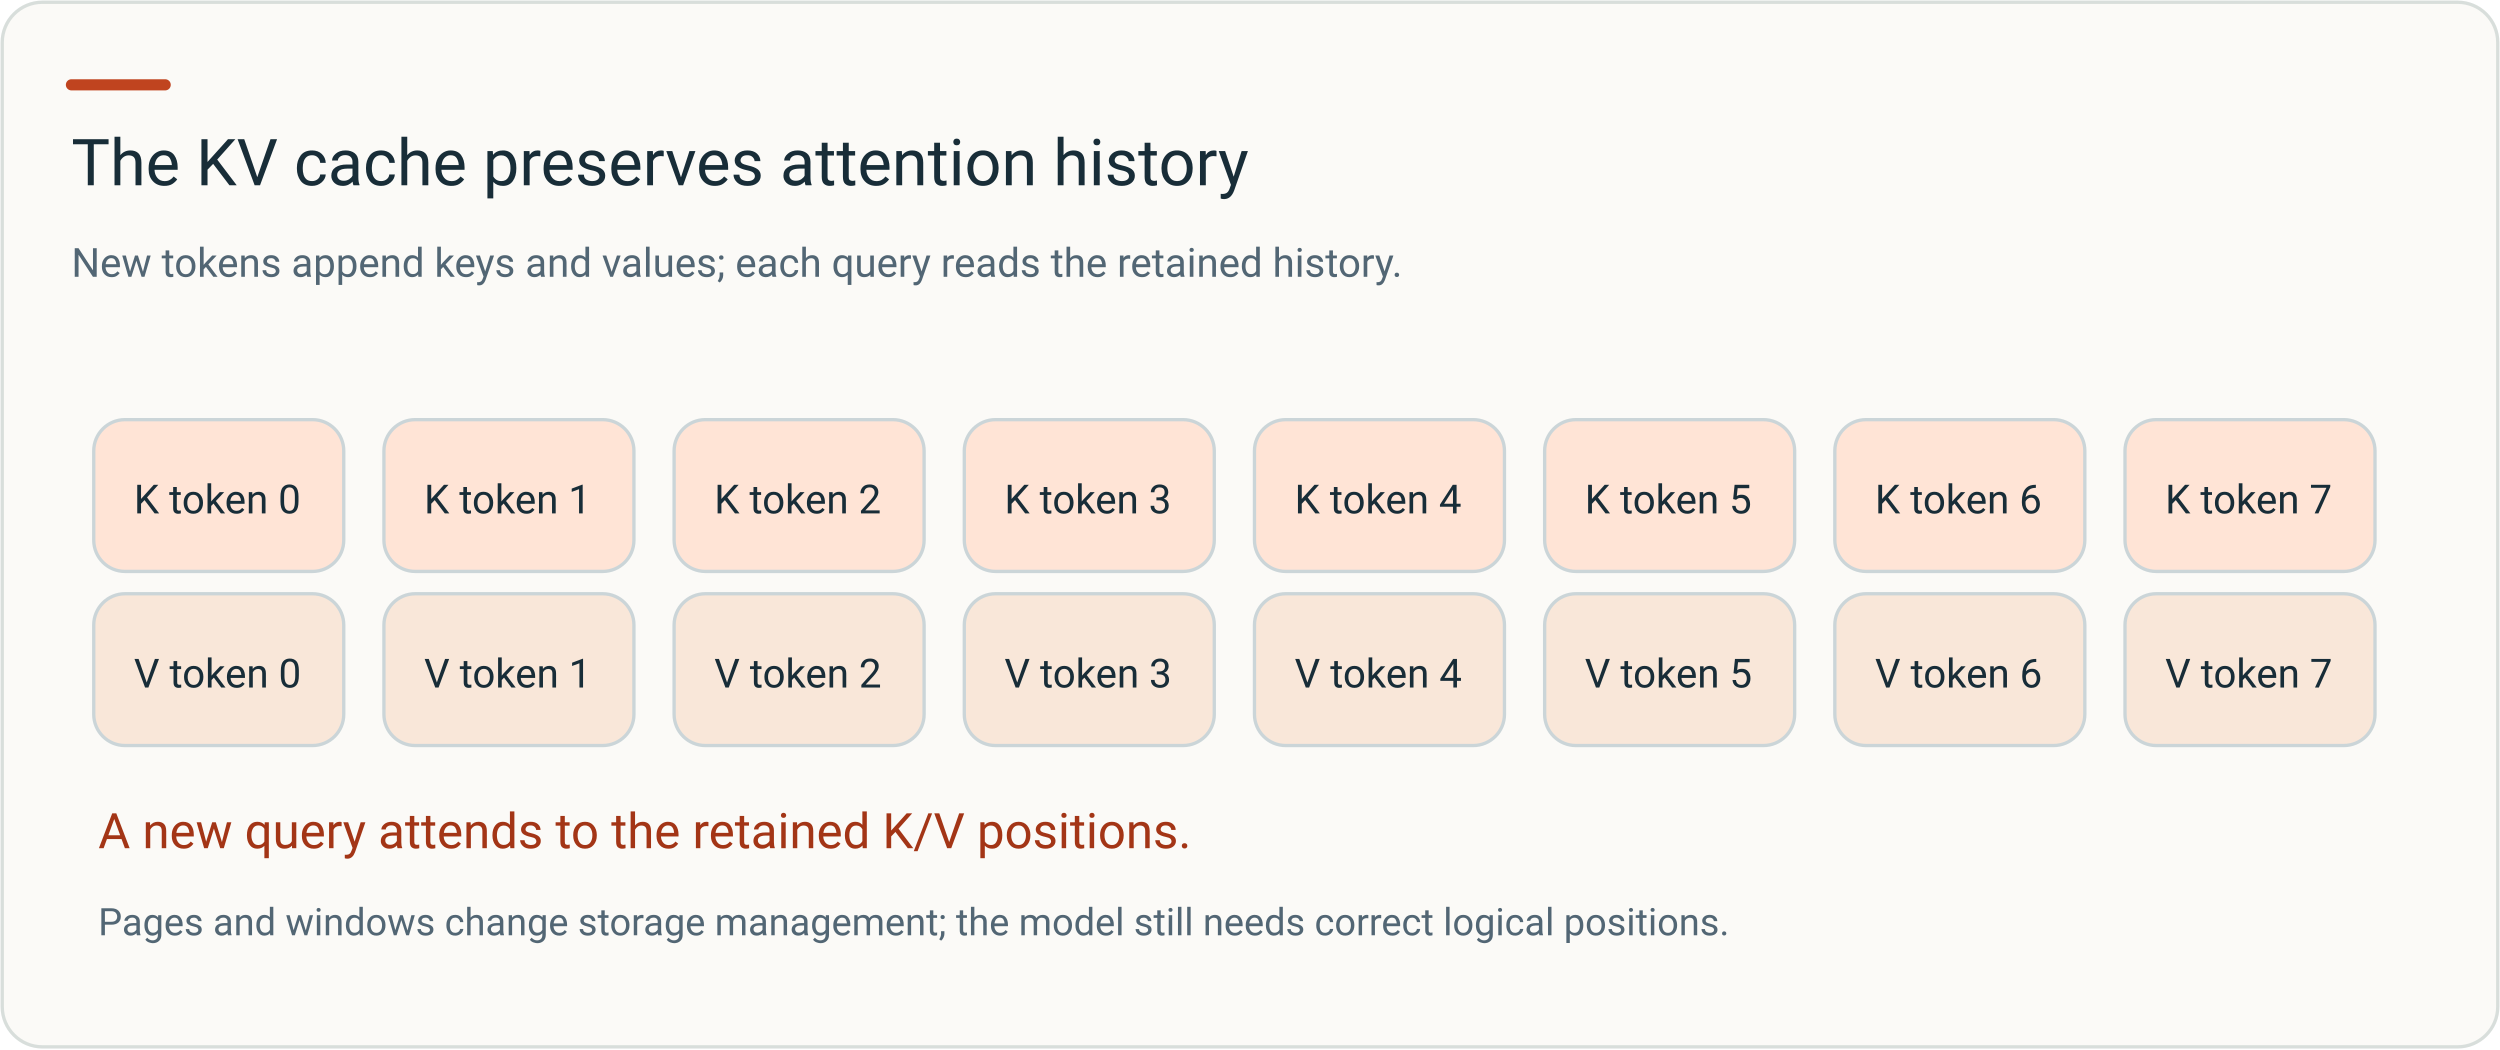
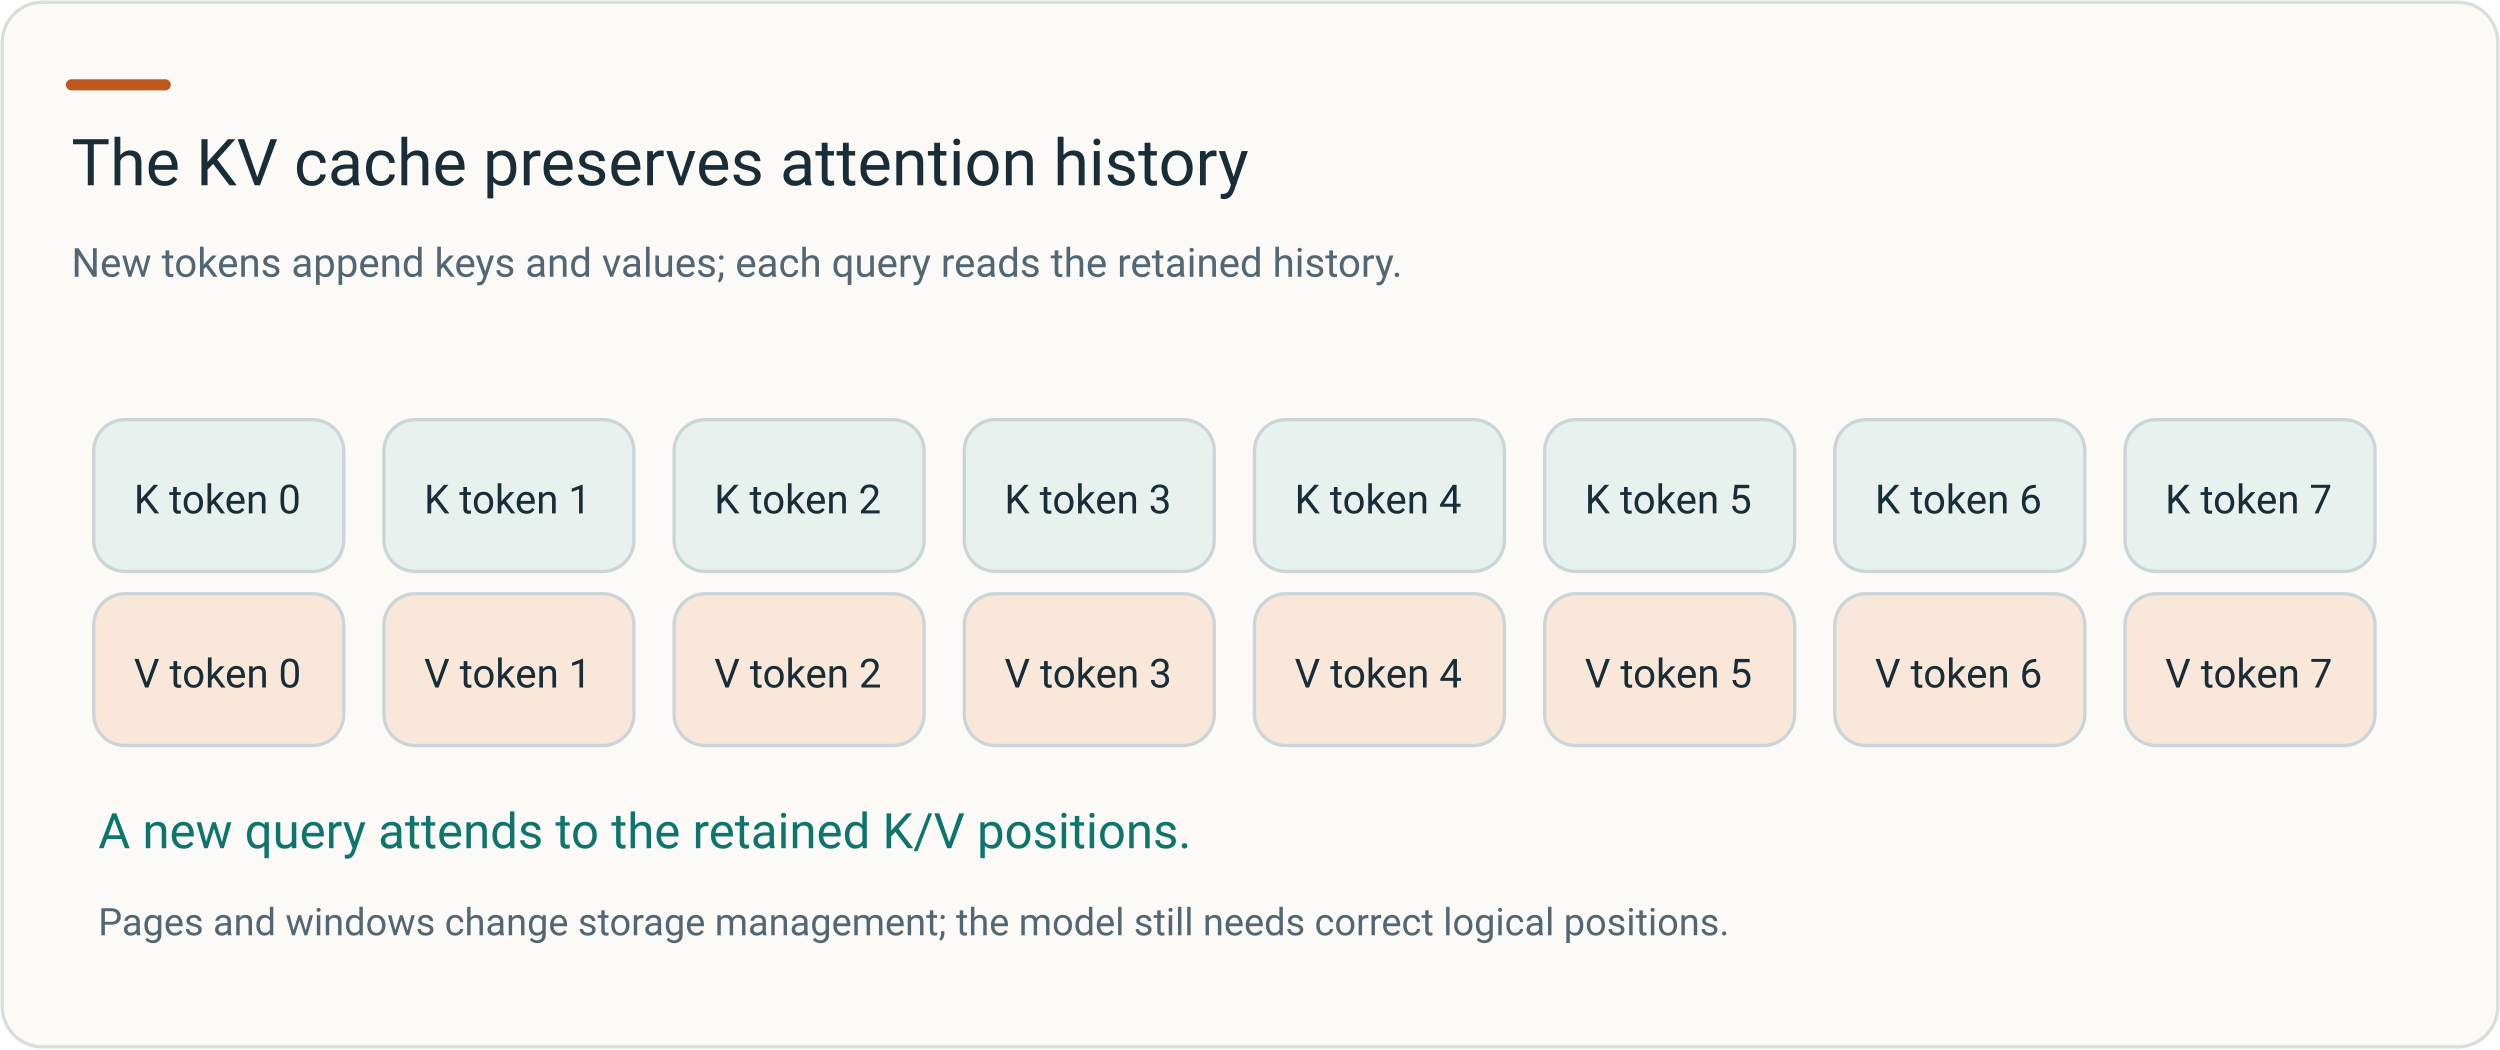
<svg xmlns="http://www.w3.org/2000/svg" viewBox="0 0 1120 470" role="img" aria-labelledby="title desc">
  <defs>
    <marker id="arrow" markerWidth="8" markerHeight="8" refX="7" refY="4" orient="auto">
      <path d="M0 0 L8 4 L0 8 Z" fill="#738993" />
    </marker>
  </defs>
  <g font-family="Roboto, Arial, sans-serif">
    <rect x="1" y="1" width="1118" height="468" rx="18" fill="#fbfaf7" stroke="#d8dedb" stroke-width="1.5" />
-     <path d="M32 38 H74" stroke="#c0441f" stroke-width="5" stroke-linecap="round" />
+     <path d="M32 38 H74" stroke="#bd591c" stroke-width="5" stroke-linecap="round" />
    <text x="32" y="83" font-size="29" fill="#182d38" font-weight="400">The KV cache preserves attention history</text>
    <text x="32" y="124" font-size="18" fill="#526674" font-weight="400">New tokens append keys and values; each query reads the retained history.</text>
-     <rect x="42" y="188" width="112" height="68" rx="14" fill="#ffe4d6" stroke="#cbd5d8" stroke-width="1.5" />
+     <rect x="42" y="188" width="112" height="68" rx="14" fill="#e7f1ee" stroke="#cbd5d8" stroke-width="1.5" />
    <text x="60" y="230" font-size="18" fill="#182d38" font-weight="400">K token 0</text>
    <rect x="42" y="266" width="112" height="68" rx="14" fill="#f9e7d9" stroke="#cbd5d8" stroke-width="1.5" />
    <text x="60" y="308" font-size="18" fill="#182d38" font-weight="400">V token 0</text>
-     <rect x="172" y="188" width="112" height="68" rx="14" fill="#ffe4d6" stroke="#cbd5d8" stroke-width="1.5" />
+     <rect x="172" y="188" width="112" height="68" rx="14" fill="#e7f1ee" stroke="#cbd5d8" stroke-width="1.5" />
    <text x="190" y="230" font-size="18" fill="#182d38" font-weight="400">K token 1</text>
    <rect x="172" y="266" width="112" height="68" rx="14" fill="#f9e7d9" stroke="#cbd5d8" stroke-width="1.5" />
    <text x="190" y="308" font-size="18" fill="#182d38" font-weight="400">V token 1</text>
-     <rect x="302" y="188" width="112" height="68" rx="14" fill="#ffe4d6" stroke="#cbd5d8" stroke-width="1.5" />
+     <rect x="302" y="188" width="112" height="68" rx="14" fill="#e7f1ee" stroke="#cbd5d8" stroke-width="1.5" />
    <text x="320" y="230" font-size="18" fill="#182d38" font-weight="400">K token 2</text>
    <rect x="302" y="266" width="112" height="68" rx="14" fill="#f9e7d9" stroke="#cbd5d8" stroke-width="1.5" />
    <text x="320" y="308" font-size="18" fill="#182d38" font-weight="400">V token 2</text>
-     <rect x="432" y="188" width="112" height="68" rx="14" fill="#ffe4d6" stroke="#cbd5d8" stroke-width="1.5" />
+     <rect x="432" y="188" width="112" height="68" rx="14" fill="#e7f1ee" stroke="#cbd5d8" stroke-width="1.5" />
    <text x="450" y="230" font-size="18" fill="#182d38" font-weight="400">K token 3</text>
    <rect x="432" y="266" width="112" height="68" rx="14" fill="#f9e7d9" stroke="#cbd5d8" stroke-width="1.5" />
    <text x="450" y="308" font-size="18" fill="#182d38" font-weight="400">V token 3</text>
-     <rect x="562" y="188" width="112" height="68" rx="14" fill="#ffe4d6" stroke="#cbd5d8" stroke-width="1.5" />
+     <rect x="562" y="188" width="112" height="68" rx="14" fill="#e7f1ee" stroke="#cbd5d8" stroke-width="1.5" />
    <text x="580" y="230" font-size="18" fill="#182d38" font-weight="400">K token 4</text>
    <rect x="562" y="266" width="112" height="68" rx="14" fill="#f9e7d9" stroke="#cbd5d8" stroke-width="1.5" />
    <text x="580" y="308" font-size="18" fill="#182d38" font-weight="400">V token 4</text>
-     <rect x="692" y="188" width="112" height="68" rx="14" fill="#ffe4d6" stroke="#cbd5d8" stroke-width="1.5" />
+     <rect x="692" y="188" width="112" height="68" rx="14" fill="#e7f1ee" stroke="#cbd5d8" stroke-width="1.5" />
    <text x="710" y="230" font-size="18" fill="#182d38" font-weight="400">K token 5</text>
    <rect x="692" y="266" width="112" height="68" rx="14" fill="#f9e7d9" stroke="#cbd5d8" stroke-width="1.5" />
    <text x="710" y="308" font-size="18" fill="#182d38" font-weight="400">V token 5</text>
-     <rect x="822" y="188" width="112" height="68" rx="14" fill="#ffe4d6" stroke="#cbd5d8" stroke-width="1.5" />
+     <rect x="822" y="188" width="112" height="68" rx="14" fill="#e7f1ee" stroke="#cbd5d8" stroke-width="1.5" />
    <text x="840" y="230" font-size="18" fill="#182d38" font-weight="400">K token 6</text>
    <rect x="822" y="266" width="112" height="68" rx="14" fill="#f9e7d9" stroke="#cbd5d8" stroke-width="1.5" />
    <text x="840" y="308" font-size="18" fill="#182d38" font-weight="400">V token 6</text>
-     <rect x="952" y="188" width="112" height="68" rx="14" fill="#ffe4d6" stroke="#cbd5d8" stroke-width="1.5" />
+     <rect x="952" y="188" width="112" height="68" rx="14" fill="#e7f1ee" stroke="#cbd5d8" stroke-width="1.5" />
    <text x="970" y="230" font-size="18" fill="#182d38" font-weight="400">K token 7</text>
    <rect x="952" y="266" width="112" height="68" rx="14" fill="#f9e7d9" stroke="#cbd5d8" stroke-width="1.5" />
    <text x="970" y="308" font-size="18" fill="#182d38" font-weight="400">V token 7</text>
-     <text x="44" y="380" font-size="22" fill="#a33516" font-weight="400">A new query attends to the retained K/V positions.</text>
+     <text x="44" y="380" font-size="22" fill="#0e756d" font-weight="400">A new query attends to the retained K/V positions.</text>
    <text x="44" y="419" font-size="17" fill="#526674" font-weight="400">Pages and windows change storage management; the model still needs correct logical positions.</text>
  </g>
</svg>
